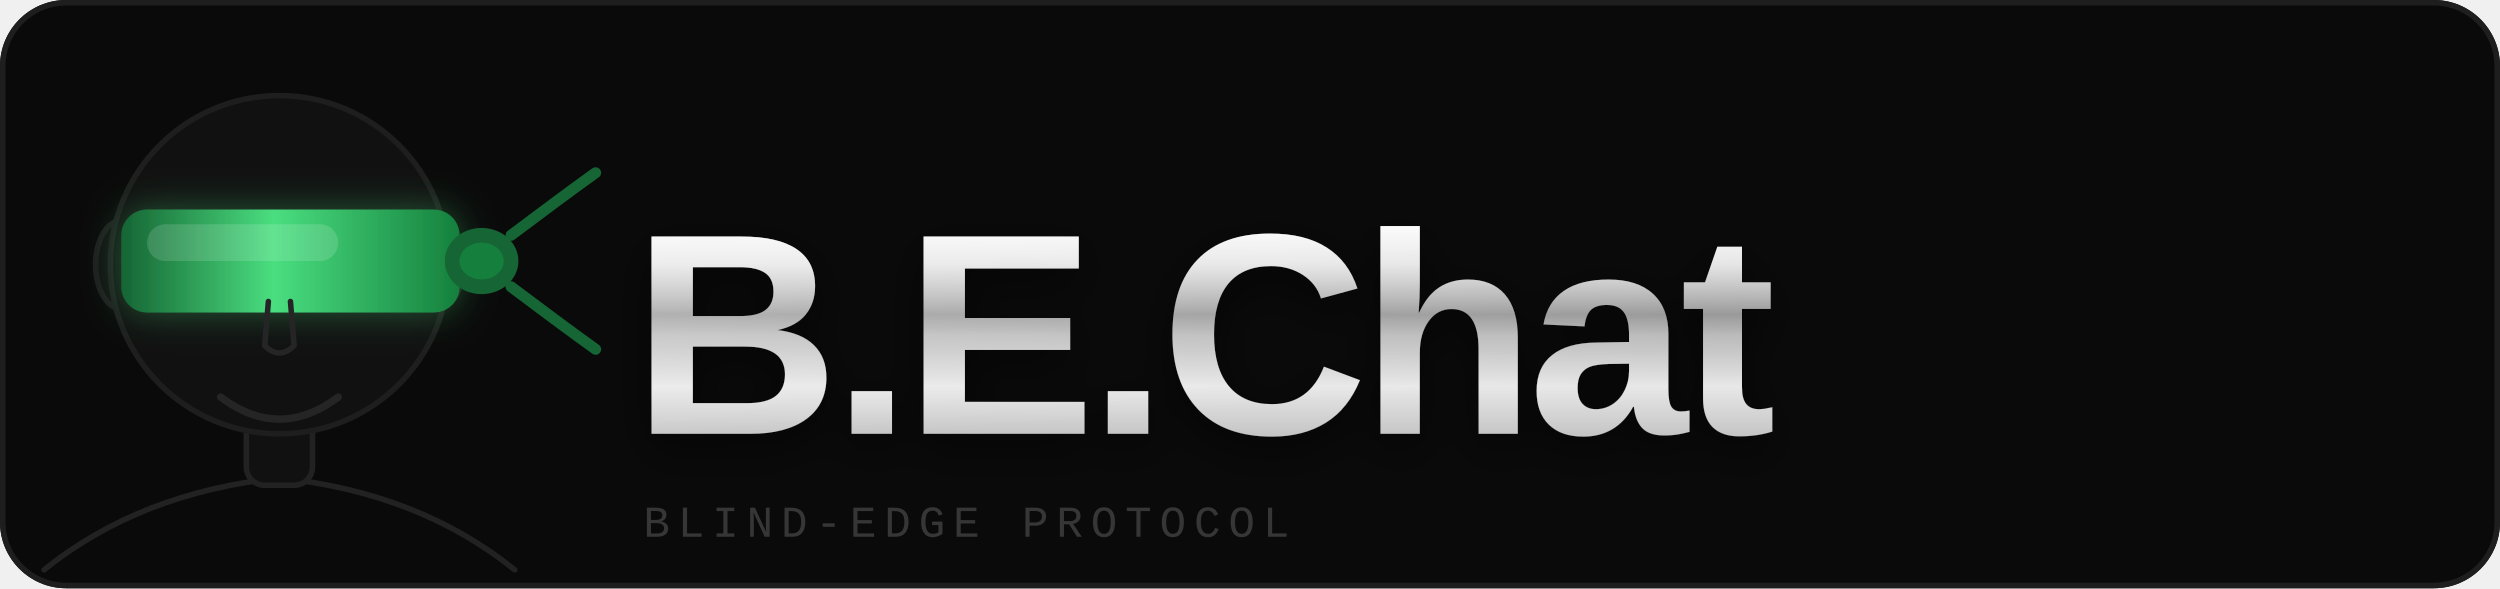
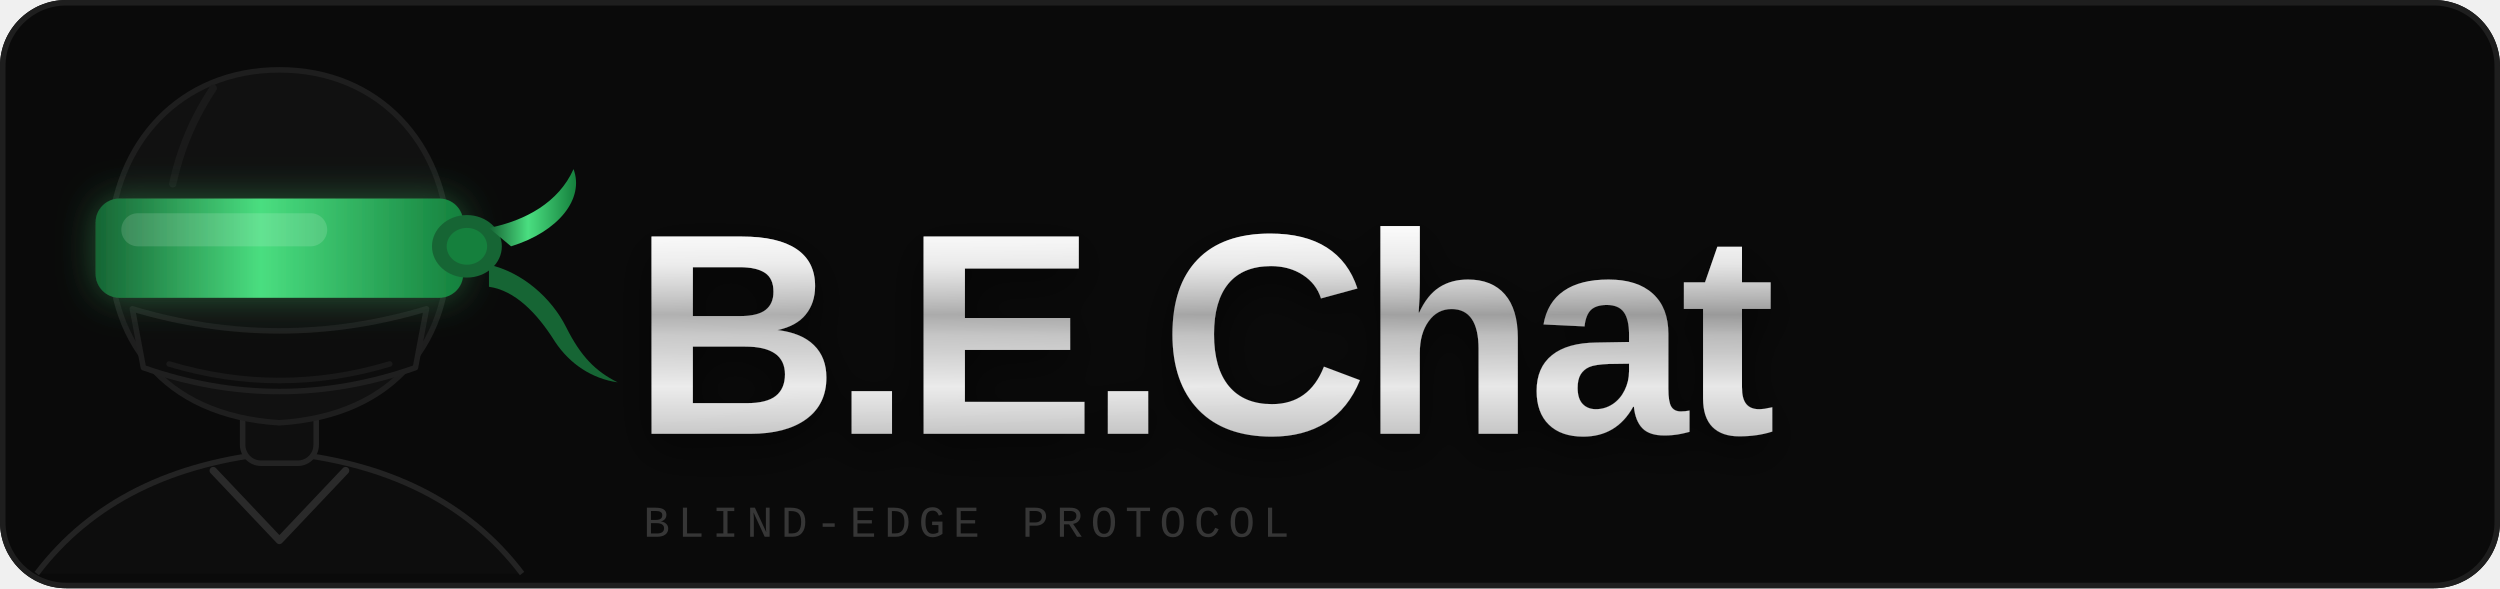
<svg xmlns="http://www.w3.org/2000/svg" viewBox="0 0 680 160" fill="none" role="img" aria-label="B.E.Chat — Blind-Edge Messenger">
  <defs>
    <linearGradient id="chrome" x1="0" y1="0" x2="0" y2="1">
      <stop offset="0%" stop-color="#f8f8f8" />
      <stop offset="18%" stop-color="#dcdcdc" />
      <stop offset="42%" stop-color="#888" />
      <stop offset="52%" stop-color="#b4b4b4" />
      <stop offset="76%" stop-color="#e8e8e8" />
      <stop offset="100%" stop-color="#c4c4c4" />
    </linearGradient>
    <linearGradient id="shine" x1="0.1" y1="0" x2="0.45" y2="0.9">
      <stop offset="0%" stop-color="#fff" stop-opacity="0.55" />
      <stop offset="100%" stop-color="#fff" stop-opacity="0" />
    </linearGradient>
    <linearGradient id="bfold" x1="0" y1="0" x2="1" y2="0">
      <stop offset="0%" stop-color="#166534" />
      <stop offset="45%" stop-color="#4ade80" />
      <stop offset="100%" stop-color="#15803d" />
    </linearGradient>
    <filter id="tshadow" x="-5%" y="-10%" width="115%" height="135%">
      <feDropShadow dx="0" dy="4" stdDeviation="6" flood-color="#000" flood-opacity="0.55" />
    </filter>
    <filter id="bglow" x="-30%" y="-60%" width="160%" height="220%">
      <feGaussianBlur in="SourceAlpha" stdDeviation="5" result="b" />
      <feFlood flood-color="#4ade80" flood-opacity="0.35" result="c" />
      <feComposite in="c" in2="b" operator="in" result="s" />
      <feComposite in="SourceGraphic" in2="s" operator="over" />
    </filter>
  </defs>
  <rect width="680" height="160" rx="18" fill="#0a0a0a" />
  <rect x="0.75" y="0.75" width="678.5" height="158.5" rx="17.25" stroke="#1e1e1e" stroke-width="1.5" fill="none" />
-   <path d="M 12 155 Q 38 134 76 130 Q 114 134 140 155" stroke="#222" stroke-width="1.5" stroke-linecap="round" fill="none" />
-   <rect x="67" y="113" width="18" height="19" rx="5" fill="#111" stroke="#222" stroke-width="1.5" />
-   <ellipse cx="33" cy="72" rx="7" ry="12" fill="#111" stroke="#1e1e1e" stroke-width="1.5" />
-   <ellipse cx="119" cy="72" rx="7" ry="12" fill="#111" stroke="#1e1e1e" stroke-width="1.5" />
-   <circle cx="76" cy="72" r="46" fill="#111" stroke="#1e1e1e" stroke-width="1.5" />
-   <rect x="33" y="57" width="92" height="28" rx="7" fill="url(#bfold)" filter="url(#bglow)" />
-   <rect x="40" y="61" width="52" height="10" rx="5" fill="#fff" opacity="0.14" />
-   <ellipse cx="131" cy="71" rx="10" ry="9" fill="#166534" />
-   <ellipse cx="131" cy="71" rx="6" ry="5" fill="#15803d" />
-   <path d="M 139 64 C 147 58 155 52 162 47" stroke="#166534" stroke-width="3" stroke-linecap="round" fill="none" />
-   <path d="M 139 78 C 147 84 155 90 162 95" stroke="#166534" stroke-width="3" stroke-linecap="round" fill="none" />
-   <path d="M 73 82 L 72 94 Q 76 98 80 94 L 79 82" stroke="#252525" stroke-width="1.5" fill="none" stroke-linecap="round" stroke-linejoin="round" />
-   <path d="M 60 108 Q 76 120 92 108" stroke="#252525" stroke-width="2" fill="none" stroke-linecap="round" />
+   <path d="M 10 156 Q 32 127 76 123 Q 120 127 142 156" fill="#0d0d0d" stroke="#232323" stroke-width="1.5" />
+   <path d="M 58 128 L 76 147 L 94 128" stroke="#2a2a2a" stroke-width="2" stroke-linecap="round" stroke-linejoin="round" fill="none" />
+   <rect x="66" y="106" width="20" height="20" rx="5" fill="#0f0f0f" stroke="#232323" stroke-width="1.5" />
+   <path d="M 76 19            C 49 19 31 39 30 65            C 29 92 44 113 76 115            C 108 113 123 92 122 65            C 121 39 103 19 76 19 Z" fill="#111" stroke="#1e1e1e" stroke-width="1.5" />
+   <path d="M 58 24 Q 50 36 47 50" stroke="#1a1a1a" stroke-width="2" fill="none" stroke-linecap="round" />
+   <path d="M 36 84 Q 76 96 116 84 L 113 100 Q 76 113 39 100 Z" fill="#0d0d0d" stroke="#1f1f1f" stroke-width="1.5" stroke-linejoin="round" />
+   <path d="M 46 99 Q 76 108 106 99" stroke="#191919" stroke-width="1.5" fill="none" stroke-linecap="round" />
+   <rect x="26" y="54" width="100" height="27" rx="6.5" fill="url(#bfold)" filter="url(#bglow)" />
+   <rect x="33" y="58" width="56" height="9" rx="4.5" fill="#fff" opacity="0.14" />
+   <ellipse cx="127" cy="67" rx="9.5" ry="8.5" fill="#166534" />
+   <ellipse cx="127" cy="67" rx="5.5" ry="5" fill="#15803d" />
+   <path d="M 133 62 C 143 60 152 55 156 46 C 159 54 152 63 139 67 Z" fill="url(#bfold)" />
+   <path d="M 133 72 C 142 74 150 81 154 89 C 158 97 162 101 168 104 C 161 103 155 99 151 93 C 146 85 140 79 133 78 Z" fill="#166534" />
  <text x="172" y="118" font-family="'Arial Black', 'Arial Bold', 'Helvetica Neue', Arial, sans-serif" font-size="78" font-weight="900" fill="url(#chrome)" filter="url(#tshadow)" letter-spacing="-2">B.E.Chat</text>
  <text x="172" y="118" font-family="'Arial Black', 'Arial Bold', 'Helvetica Neue', Arial, sans-serif" font-size="78" font-weight="900" fill="url(#shine)" letter-spacing="-2">B.E.Chat</text>
  <text x="175" y="146" font-family="'Courier New', 'Lucida Console', Courier, monospace" font-size="12" fill="#363636" letter-spacing="0.18em">BLIND-EDGE  PROTOCOL</text>
</svg>
